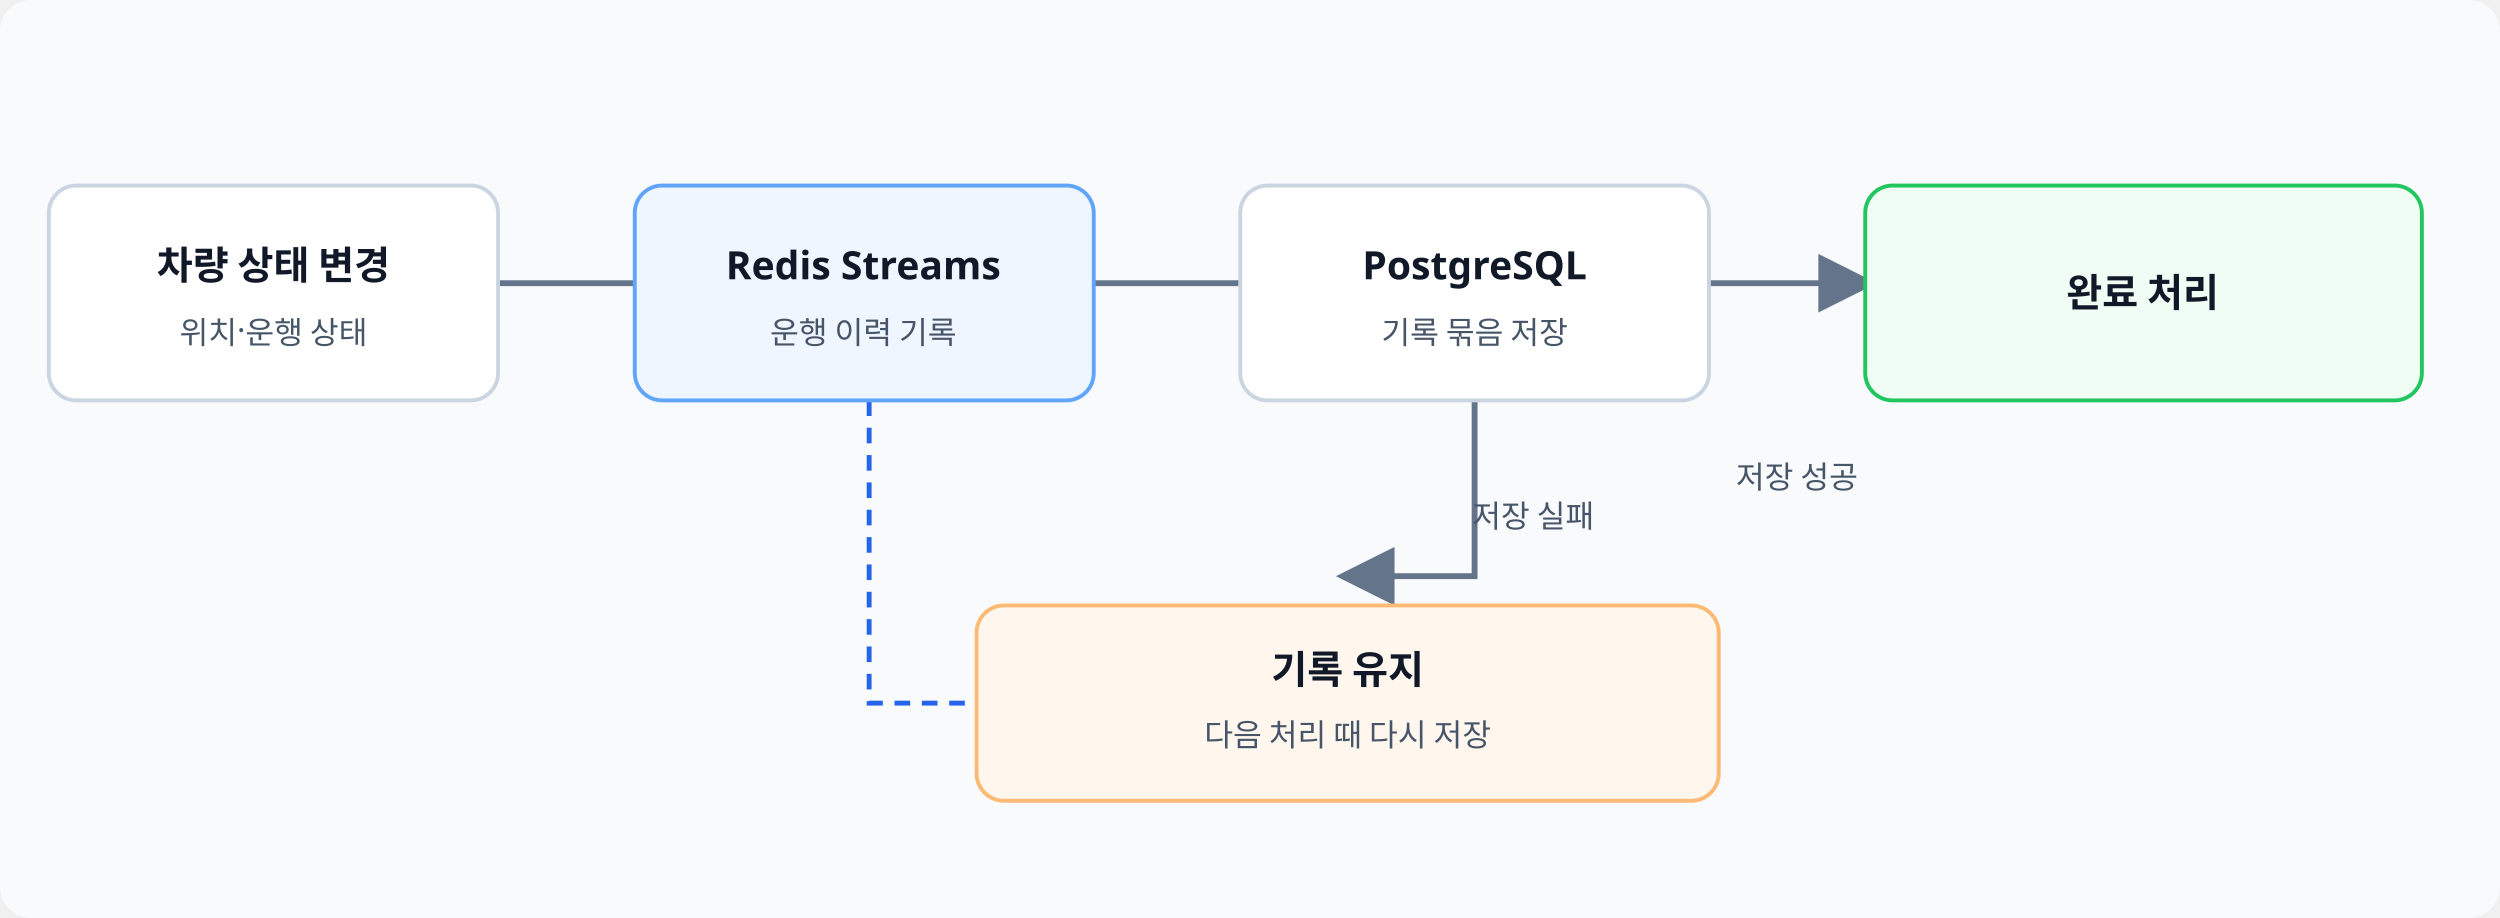
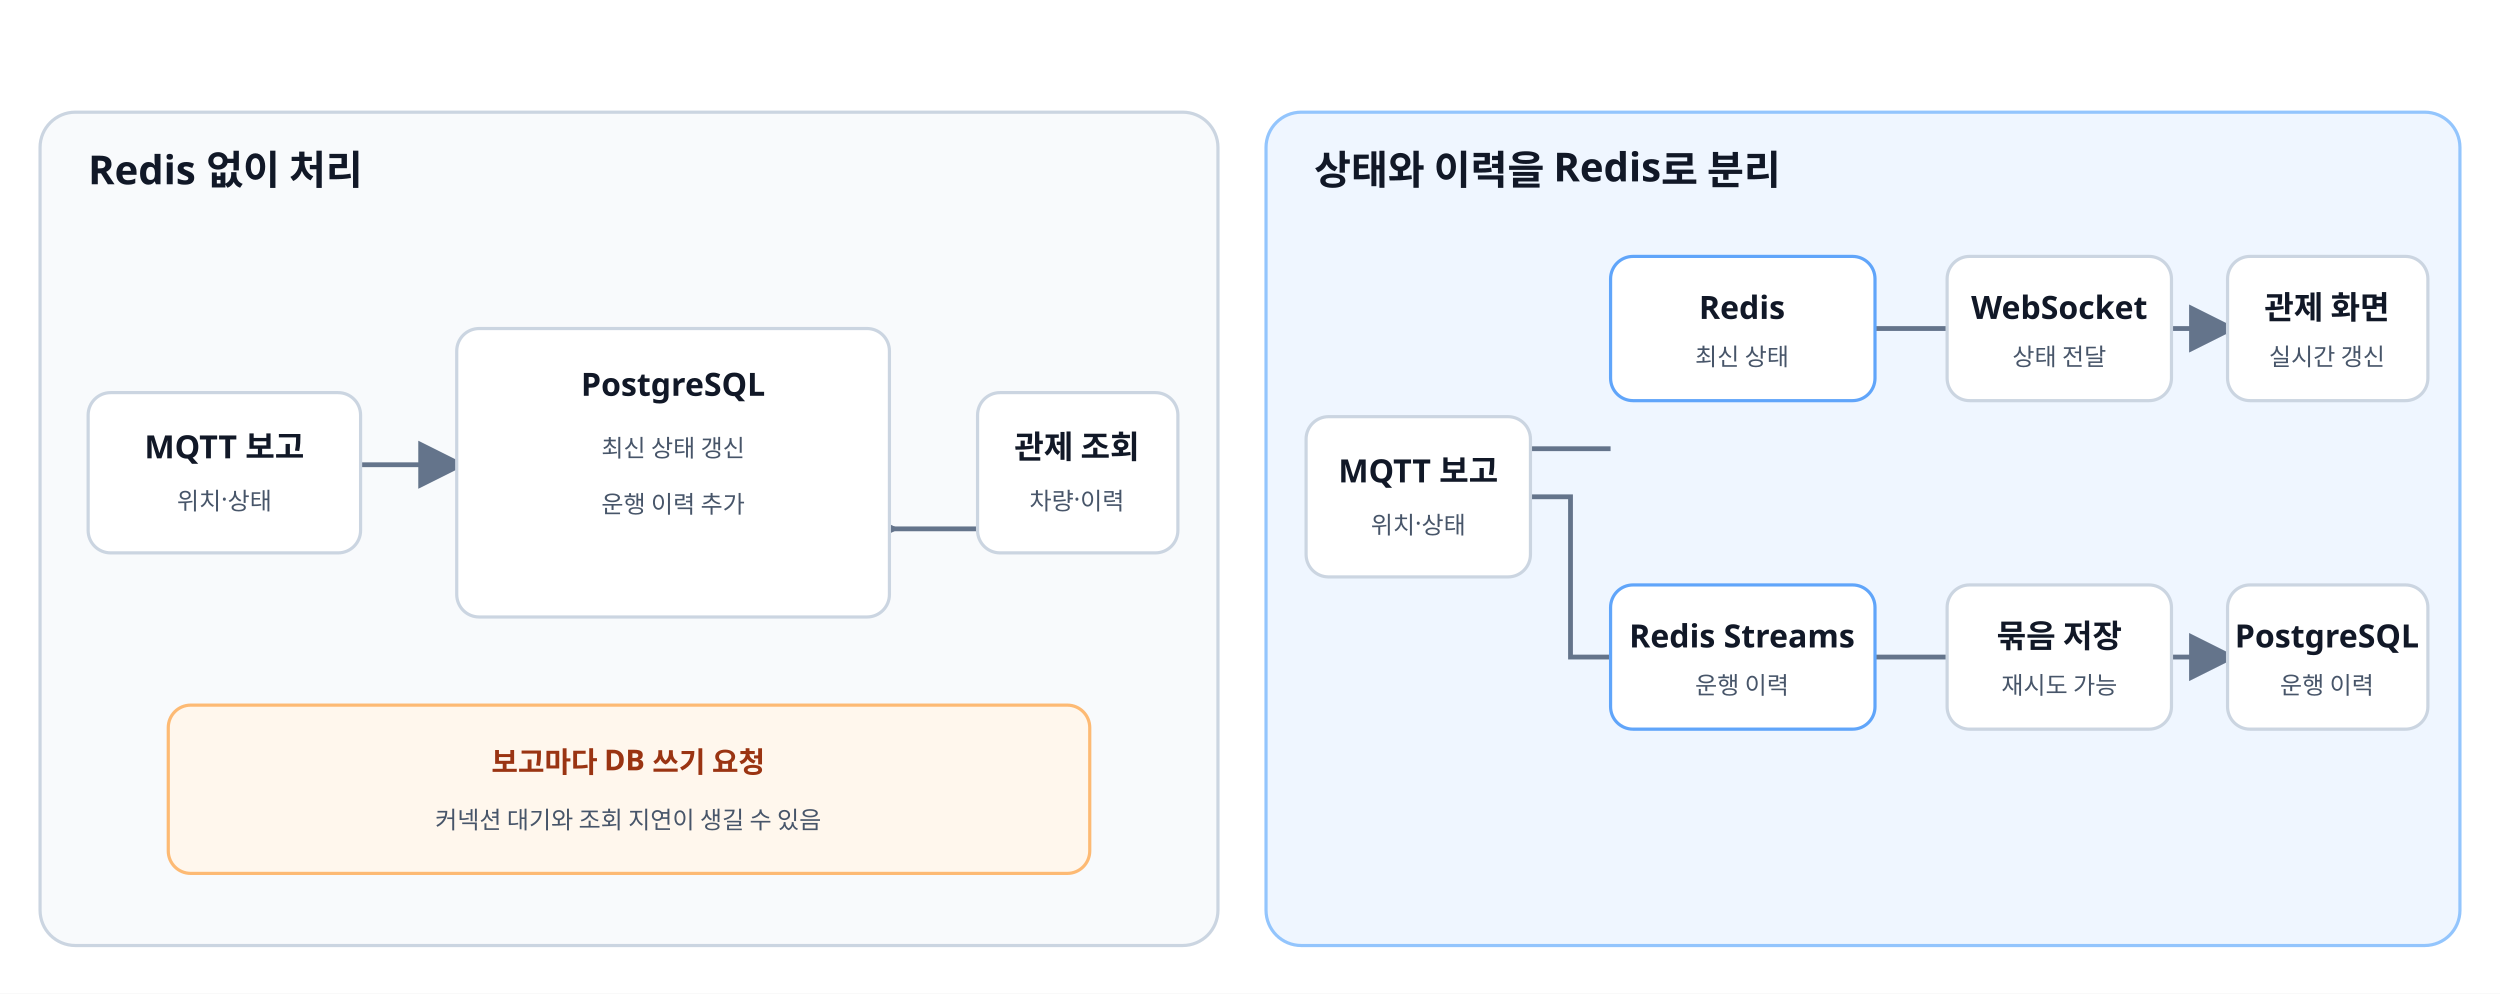
- <svg xmlns="http://www.w3.org/2000/svg" width="1280" height="470" viewBox="0 0 1280 470" role="img" aria-labelledby="title desc">
+ <svg xmlns="http://www.w3.org/2000/svg" width="1560" height="620" viewBox="0 0 1560 620" role="img" aria-labelledby="title desc">
  <defs>
    <marker id="arrow" markerWidth="10" markerHeight="10" refX="8" refY="5" orient="auto">
      <path d="M0 0L10 5L0 10Z" fill="#64748B" />
    </marker>
+     <marker id="query" markerWidth="10" markerHeight="10" refX="2" refY="5" orient="auto">
+       <path d="M10 0L0 5L10 10Z" fill="#64748B" />
+     </marker>
    <style>
- .bg{fill:#F8FAFC}.box{fill:#fff;stroke:#CBD5E1;stroke-width:2}.focus{fill:#EFF6FF;stroke:#60A5FA;stroke-width:2}.ok{fill:#F0FDF4;stroke:#22C55E;stroke-width:2}.fail{fill:#FFF7ED;stroke:#FDBA74;stroke-width:2}
- .head{font:700 20px Pretendard,'Noto Sans KR',sans-serif;fill:#111827;text-anchor:middle}.sub{font:16px Pretendard,'Noto Sans KR',sans-serif;fill:#475569;text-anchor:middle}.arrow{fill:none;stroke:#64748B;stroke-width:3;marker-end:url(#arrow)}.retry{fill:none;stroke:#2563EB;stroke-width:2.5;stroke-dasharray:8 6;marker-end:url(#retry)}
- </style>
+     .bg{fill:#fff}.old{fill:#F8FAFC;stroke:#CBD5E1;stroke-width:2}.new{fill:#EFF6FF;stroke:#93C5FD;stroke-width:2}
+     .node{fill:#fff;stroke:#CBD5E1;stroke-width:2}.focus{fill:#fff;stroke:#60A5FA;stroke-width:2}.warn{fill:#FFF7ED;stroke:#FDBA74;stroke-width:2}
+     .heading{font:700 25px Pretendard,'Noto Sans KR',sans-serif;fill:#111827}.title{font:700 20px Pretendard,'Noto Sans KR',sans-serif;fill:#111827;text-anchor:middle}
+     .sub{font:15px Pretendard,'Noto Sans KR',sans-serif;fill:#475569;text-anchor:middle}.risk{font:650 18px Pretendard,'Noto Sans KR',sans-serif;fill:#9A3412;text-anchor:middle}
+     .arrow{fill:none;stroke:#64748B;stroke-width:3;marker-end:url(#arrow)}.query-arrow{fill:none;stroke:#64748B;stroke-width:3;marker-end:url(#query)}
+   </style>
  </defs>
-   <rect class="bg" width="1280" height="470" rx="16" />
-   <path class="arrow" d="M255 145H325M560 145H635M875 145H955" />
-   <path class="arrow" d="M755 200V295H690" />
-   <path class="retry" d="M690 360H445V205" />
-   <text class="sub" x="920" y="250">저장 성공</text>
-   <text class="sub" x="785" y="270">저장 실패</text>
-   <rect class="box" x="25" y="95" width="230" height="110" rx="14" />
-   <text class="head" x="140" y="143">차량 상태 변경</text>
-   <text class="sub" x="140" y="176">위치·운행 상태</text>
-   <rect class="focus" x="325" y="95" width="235" height="110" rx="14" />
-   <text class="head" x="442" y="143">Redis Streams</text>
-   <text class="sub" x="442" y="176">운행 이력 기록</text>
-   <rect class="box" x="635" y="95" width="240" height="110" rx="14" />
-   <text class="head" x="755" y="143">PostgreSQL</text>
-   <text class="sub" x="755" y="176">기록 묶음 저장</text>
-   <rect class="ok" x="955" y="95" width="285" height="110" rx="14" />
-   <text class="head" x="1097" y="157">완료 처리</text>
-   <rect class="fail" x="500" y="310" width="380" height="100" rx="14" />
-   <text class="head" x="690" y="350">기록 유지</text>
-   <text class="sub" x="690" y="382">다음 처리 때 다시 저장</text>
+   <rect class="bg" width="1560" height="620" />
+   <rect class="old" x="25" y="70" width="735" height="520" rx="22" />
+   <rect class="new" x="790" y="70" width="745" height="520" rx="22" />
+   <text class="heading" x="55" y="115">Redis 없이 처리</text>
+   <text class="heading" x="820" y="115">상태와 이력을 Redis로 분리</text>
+   <path class="arrow" d="M225 290H285" />
+   <path class="query-arrow" d="M610 330H555" />
+   <rect class="node" x="55" y="245" width="170" height="100" rx="14" />
+   <text class="title" x="140" y="286">MQTT 보고</text>
+   <text class="sub" x="140" y="318">위치·상태</text>
+   <rect class="node" x="285" y="205" width="270" height="180" rx="14" />
+   <text class="title" x="420" y="247">PostgreSQL</text>
+   <text class="sub" x="420" y="285">최신 상태 갱신</text>
+   <text class="sub" x="420" y="320">운행 이력 추가</text>
+   <rect class="node" x="610" y="245" width="125" height="100" rx="14" />
+   <text class="title" x="672" y="286">관제 조회</text>
+   <text class="sub" x="672" y="318">차량·이력</text>
+   <rect class="warn" x="105" y="440" width="575" height="105" rx="14" />
+   <text class="risk" x="392" y="482">보고마다 DB 쓰기 요청</text>
+   <text class="sub" x="392" y="517">커넥션 대기와 조회 지연이 생길 수 있음</text>
+   <path class="arrow" d="M955 280H1005M1170 205H1215M1355 205H1390" />
+   <path class="arrow" d="M955 310H980V410H1005M1170 410H1215M1355 410H1390" />
+   <rect class="node" x="815" y="260" width="140" height="100" rx="14" />
+   <text class="title" x="885" y="301">MQTT 보고</text>
+   <text class="sub" x="885" y="333">위치·상태</text>
+   <rect class="focus" x="1005" y="160" width="165" height="90" rx="14" />
+   <text class="title" x="1087" y="199">Redis</text>
+   <text class="sub" x="1087" y="228">최신 상태</text>
+   <rect class="node" x="1215" y="160" width="140" height="90" rx="14" />
+   <text class="title" x="1285" y="199">WebSocket</text>
+   <text class="sub" x="1285" y="228">상태 전달</text>
+   <rect class="node" x="1390" y="160" width="125" height="90" rx="14" />
+   <text class="title" x="1452" y="199">관제 화면</text>
+   <text class="sub" x="1452" y="228">실시간 갱신</text>
+   <rect class="focus" x="1005" y="365" width="165" height="90" rx="14" />
+   <text class="title" x="1087" y="404">Redis Streams</text>
+   <text class="sub" x="1087" y="433">운행 이력</text>
+   <rect class="node" x="1215" y="365" width="140" height="90" rx="14" />
+   <text class="title" x="1285" y="404">묶음 저장</text>
+   <text class="sub" x="1285" y="433">재시도 가능</text>
+   <rect class="node" x="1390" y="365" width="125" height="90" rx="14" />
+   <text class="title" x="1452" y="404">PostgreSQL</text>
+   <text class="sub" x="1452" y="433">운행 이력</text>
</svg>
